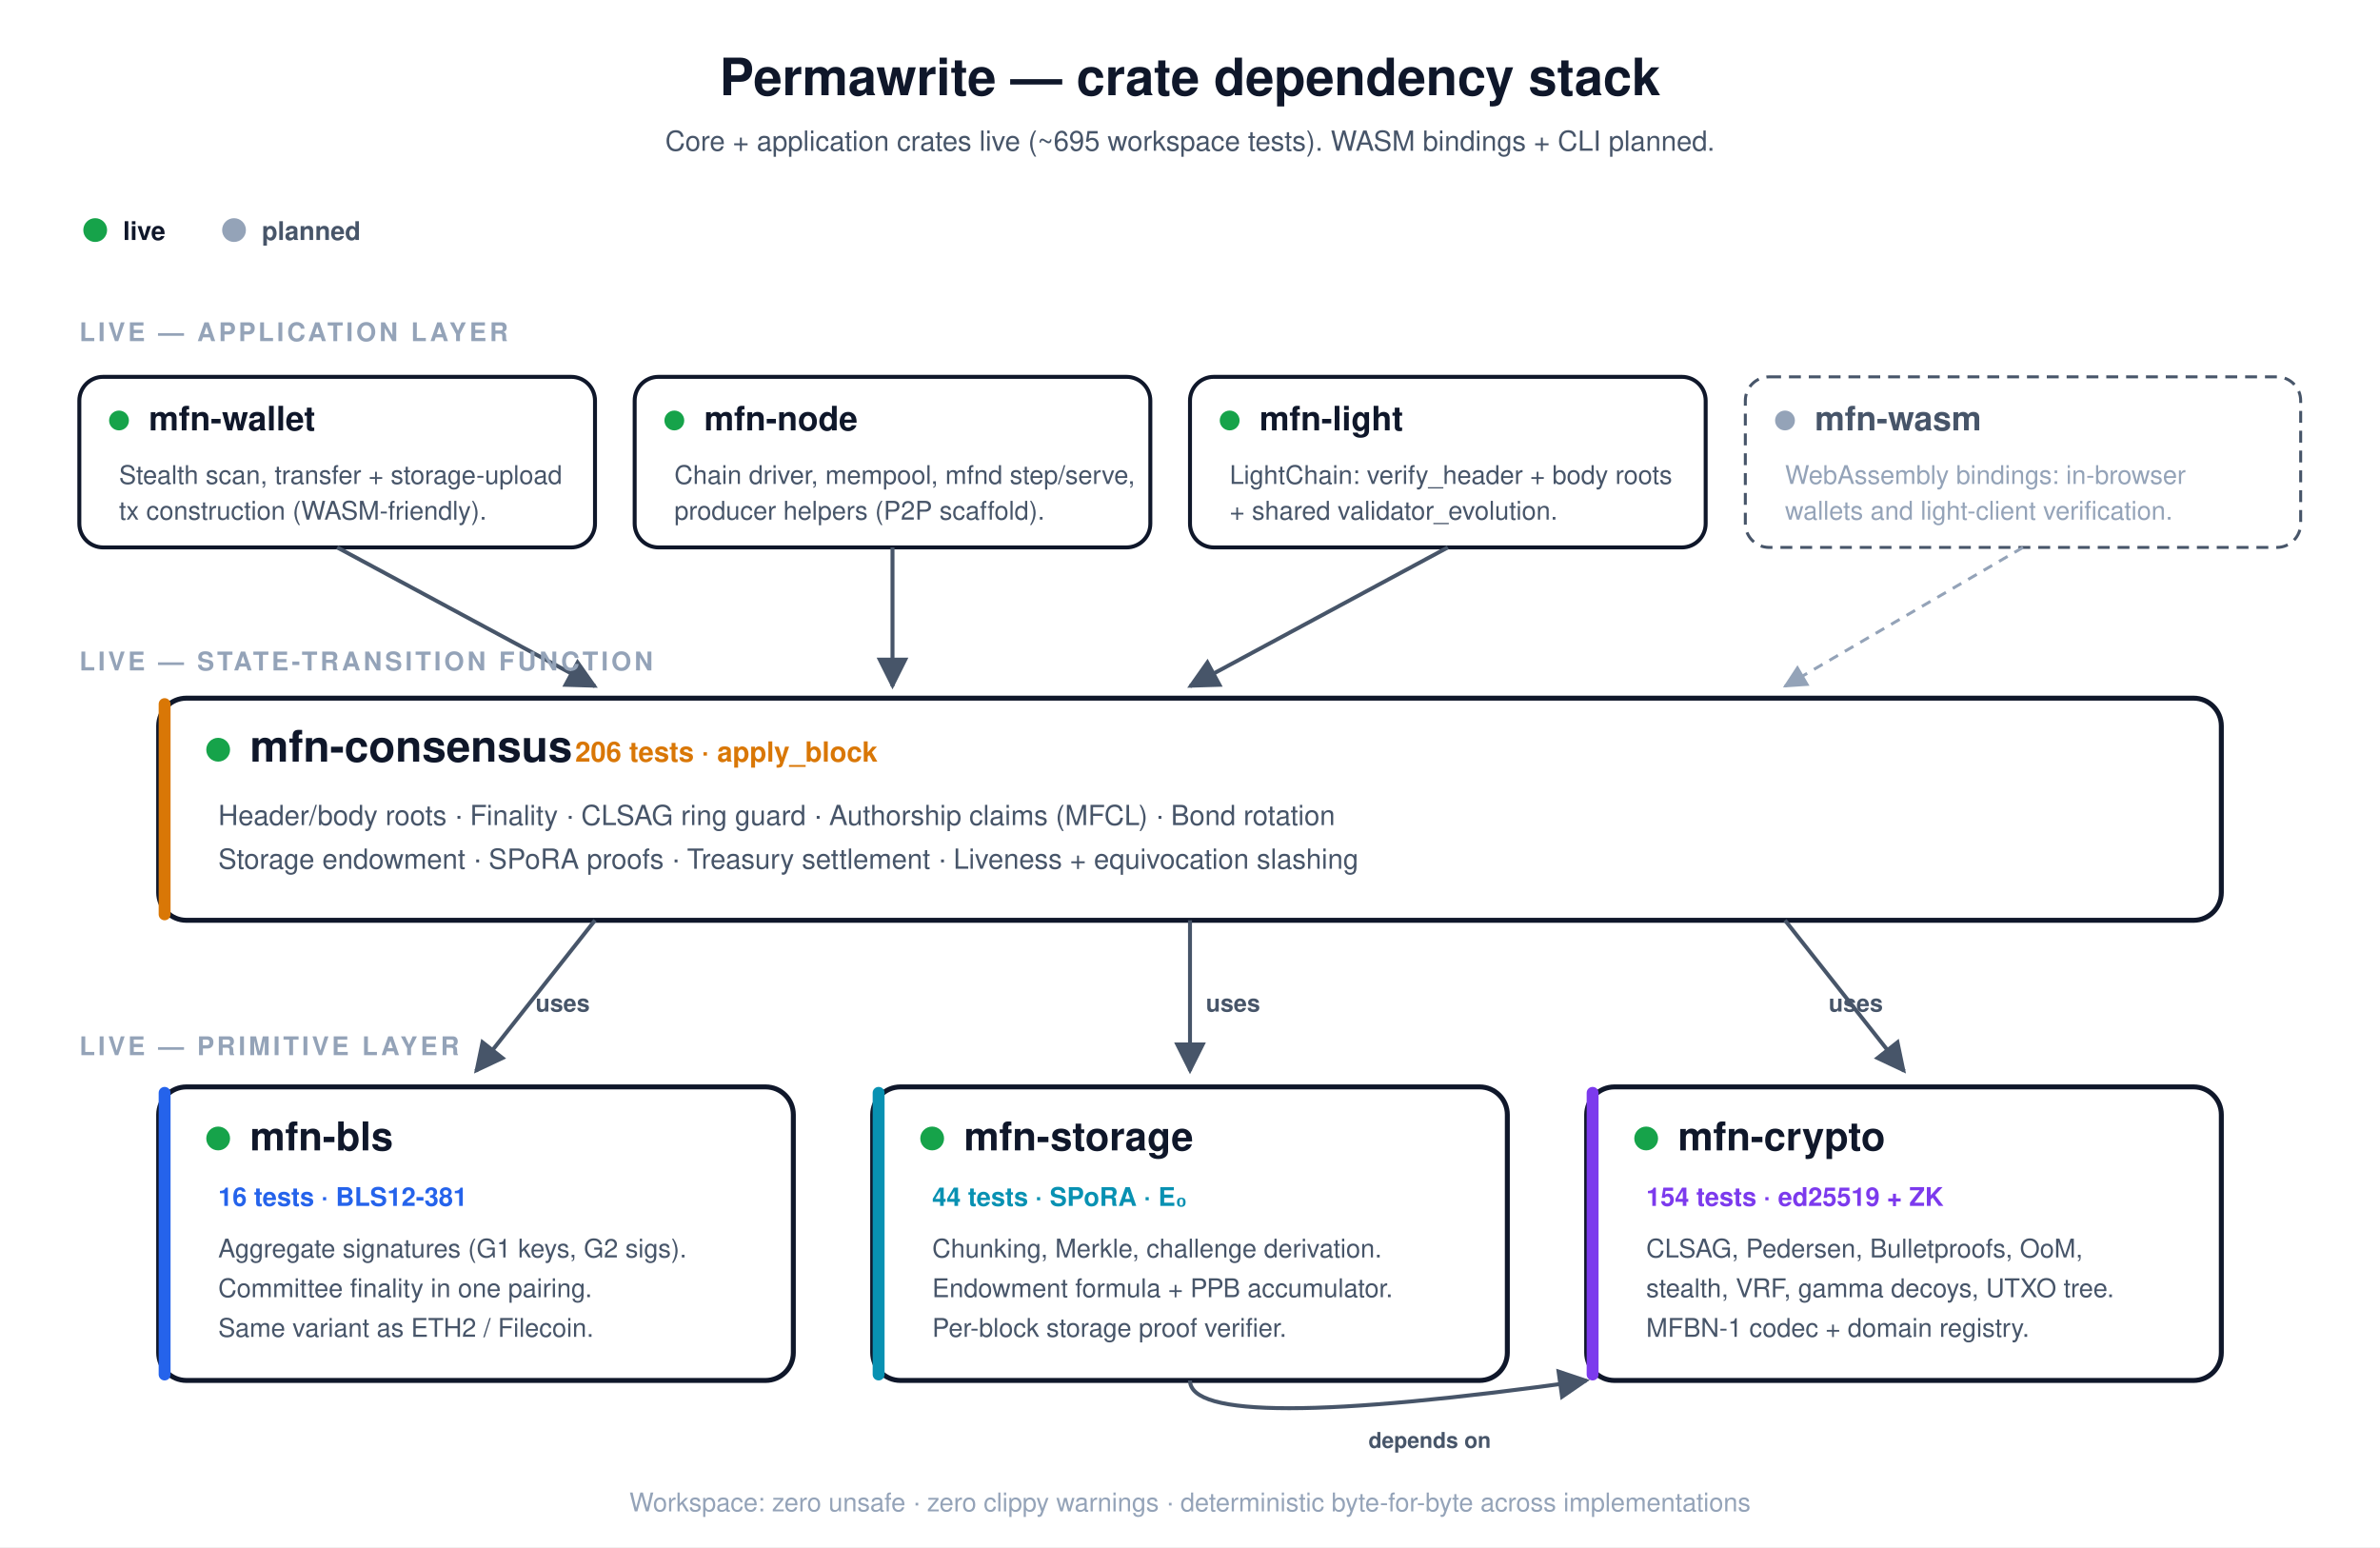
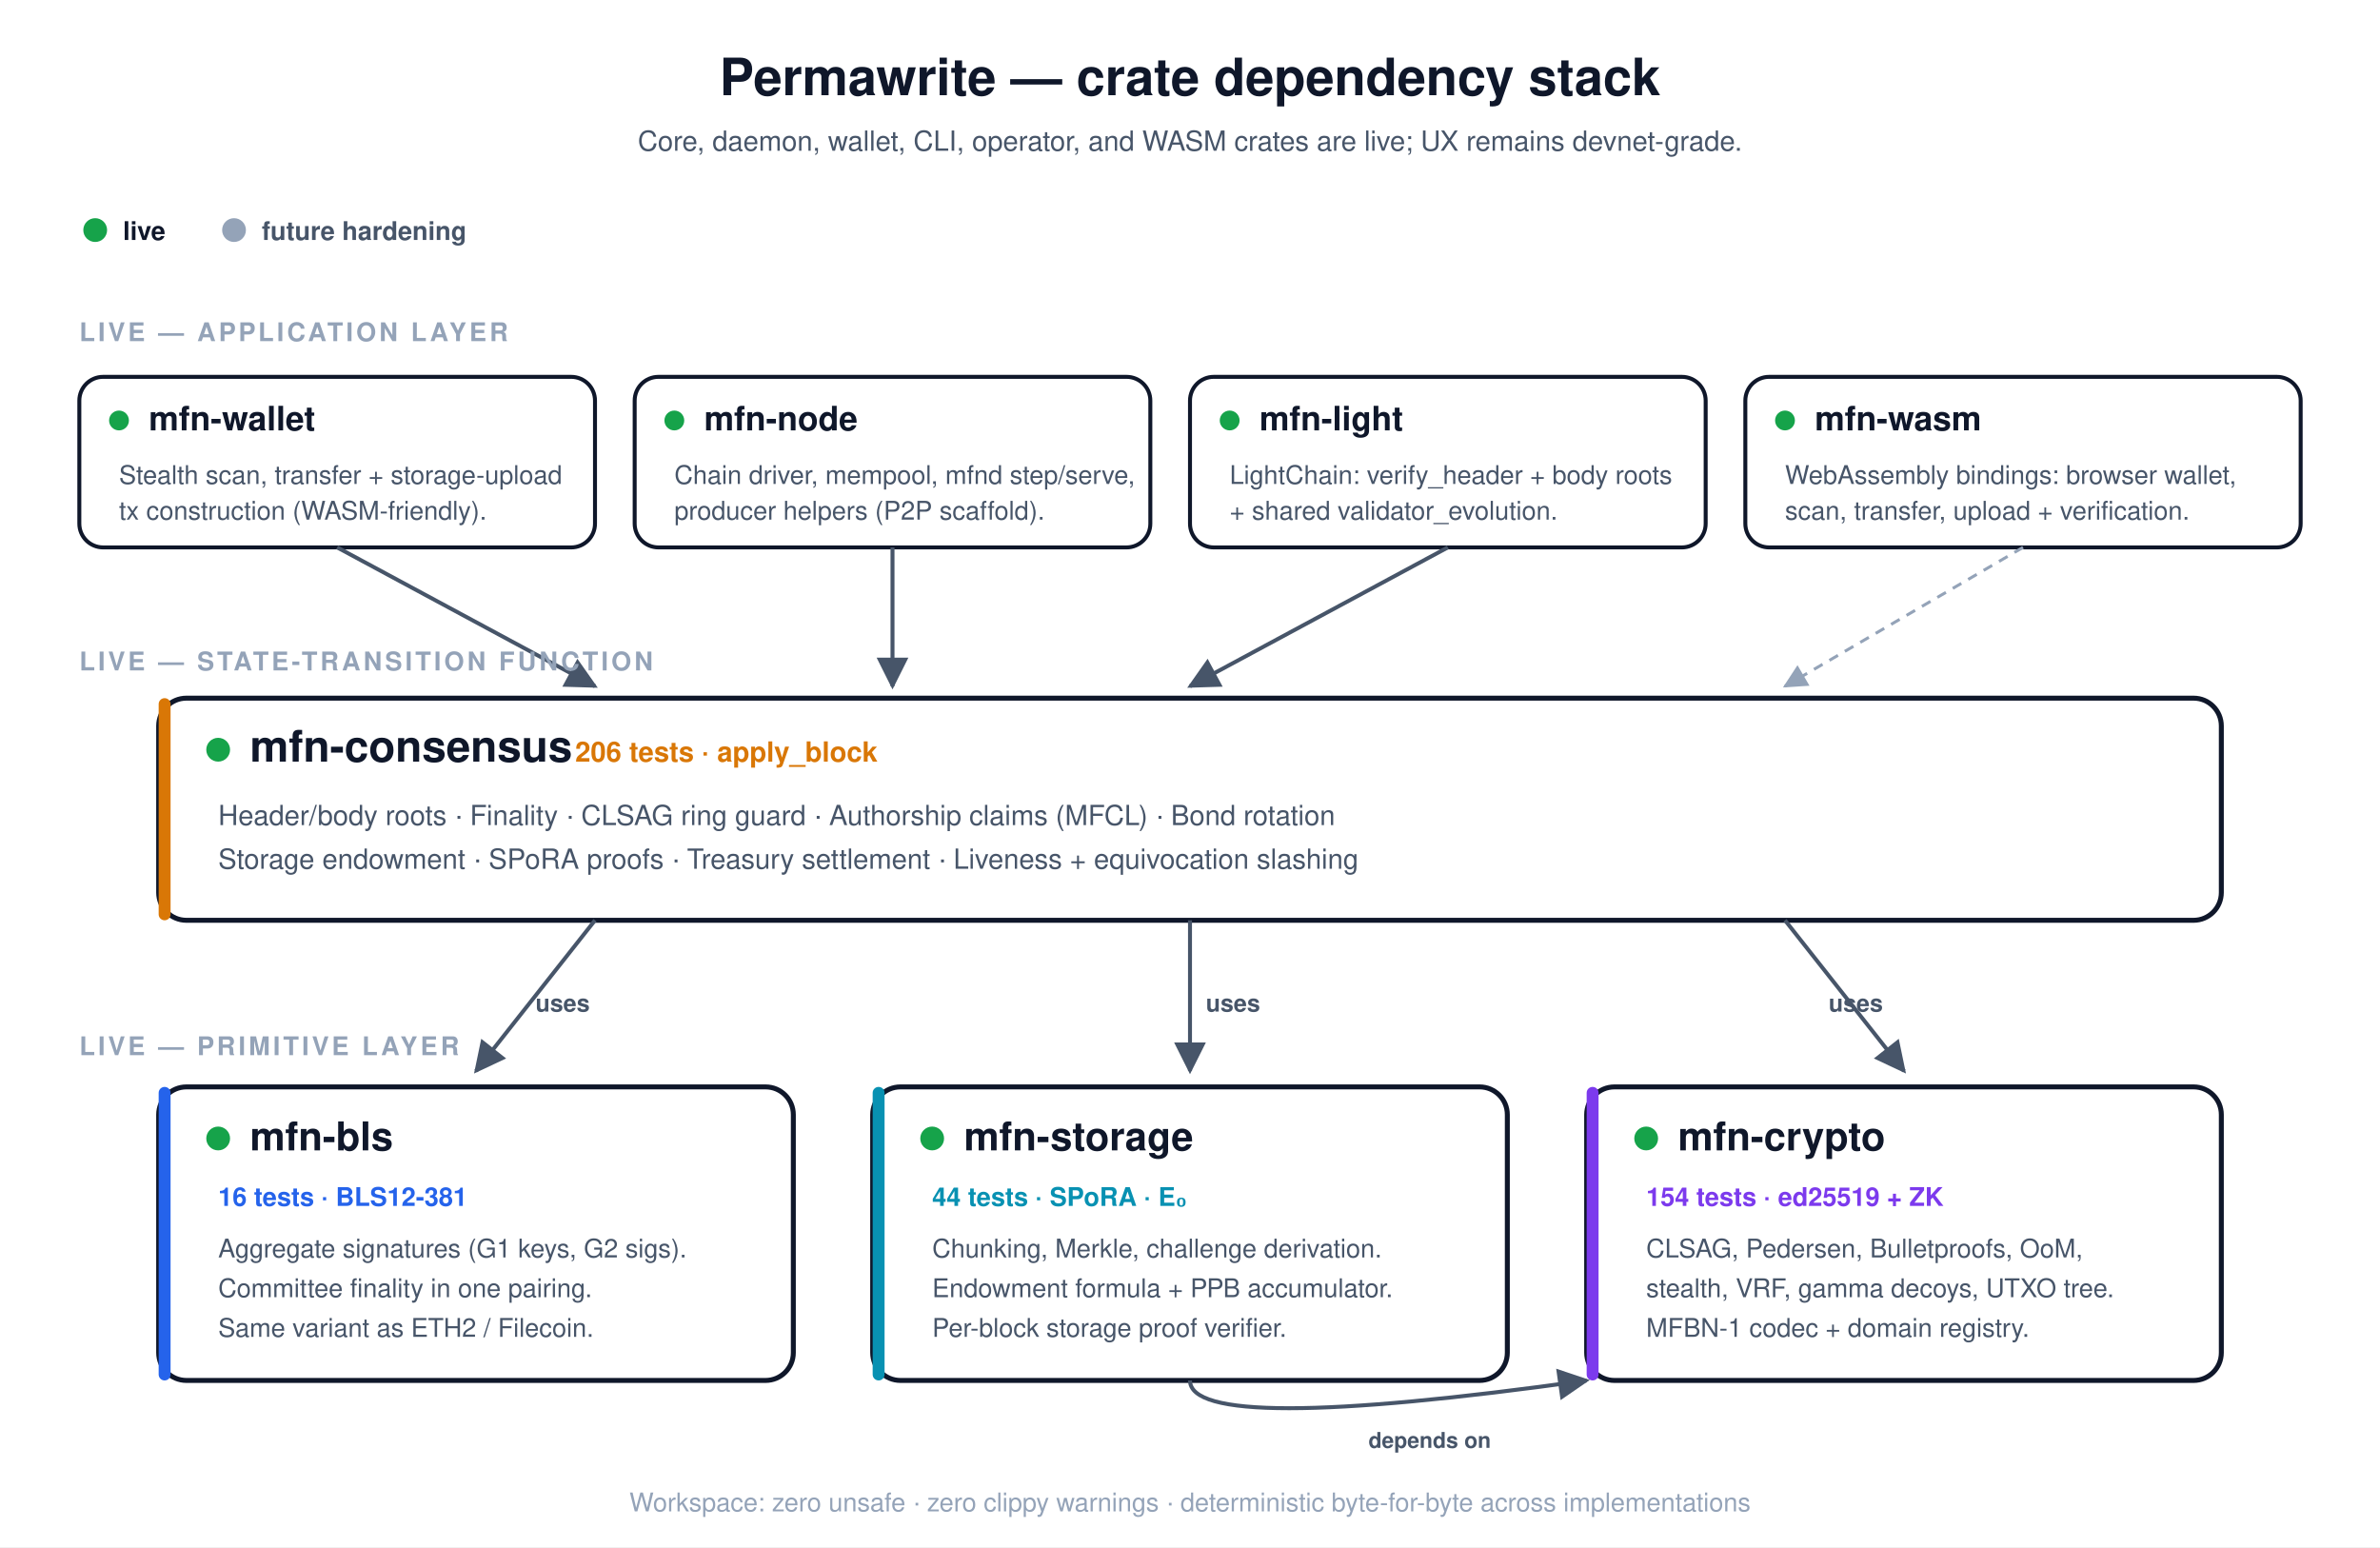
<svg xmlns="http://www.w3.org/2000/svg" viewBox="0 0 1200 780" role="img" aria-labelledby="title desc" font-family="-apple-system, BlinkMacSystemFont, 'Segoe UI', Helvetica, Arial, sans-serif">
  <defs>
    <style>
      .bg-fill { fill: #ffffff; }
      .panel-fill { fill: #ffffff; }
      .text-strong { fill: #0f172a; }
      .text-muted { fill: #475569; }
      .text-faint { fill: #94a3b8; }
      .stroke-dark { stroke: #0f172a; }
      .stroke-muted { stroke: #475569; }
      .accent-live { fill: #16a34a; }
      .accent-planned { fill: #94a3b8; }
      .accent-crypto { fill: #7c3aed; }
      .accent-bls { fill: #2563eb; }
      .accent-storage { fill: #0891b2; }
      .accent-consensus { fill: #d97706; }
      .arrow-line { stroke: #475569; stroke-width: 2; fill: none; }
      .arrow-line-future { stroke: #94a3b8; stroke-width: 1.5; stroke-dasharray: 5 4; fill: none; }
      .arrow-head { fill: #475569; }
      .arrow-head-future { fill: #94a3b8; }
      @media (prefers-color-scheme: dark) {
        .bg-fill { fill: #0d1117; }
        .panel-fill { fill: #161b22; }
        .text-strong { fill: #f0f6fc; }
        .text-muted { fill: #c9d1d9; }
        .text-faint { fill: #8b949e; }
        .stroke-dark { stroke: #f0f6fc; }
        .stroke-muted { stroke: #8b949e; }
        .arrow-line { stroke: #c9d1d9; }
        .arrow-head { fill: #c9d1d9; }
      }
    </style>
    <marker id="arrow" viewBox="0 0 10 10" refX="9" refY="5" markerWidth="8" markerHeight="8" orient="auto-start-reverse">
      <path d="M0,0 L10,5 L0,10 z" class="arrow-head" />
    </marker>
    <marker id="arrow-future" viewBox="0 0 10 10" refX="9" refY="5" markerWidth="8" markerHeight="8" orient="auto-start-reverse">
      <path d="M0,0 L10,5 L0,10 z" class="arrow-head-future" />
    </marker>
  </defs>
  <rect class="bg-fill" width="100%" height="100%" />
  <text x="600" y="48" text-anchor="middle" font-size="26" font-weight="700" class="text-strong">Permawrite — crate dependency stack</text>
-   <text x="600" y="76" text-anchor="middle" font-size="14" class="text-muted">Core + application crates live (~695 workspace tests). WASM bindings + CLI planned.</text>
+   <text x="600" y="76" text-anchor="middle" font-size="14" class="text-muted">Core, daemon, wallet, CLI, operator, and WASM crates are live; UX remains devnet-grade.</text>
  <g transform="translate(40,108)">
    <circle cx="8" cy="8" r="6" class="accent-live" />
    <text x="22" y="13" font-size="13" font-weight="600" class="text-strong">live</text>
    <circle cx="78" cy="8" r="6" class="accent-planned" />
-     <text x="92" y="13" font-size="13" font-weight="600" class="text-muted">planned</text>
+     <text x="92" y="13" font-size="13" font-weight="600" class="text-muted">future hardening</text>
  </g>
  <text x="40" y="172" font-size="13" font-weight="700" letter-spacing="1.5" class="text-faint">LIVE — APPLICATION LAYER</text>
  <g>
    <rect x="40" y="190" width="260" height="86" rx="12" class="panel-fill stroke-dark" stroke-width="2" />
    <circle cx="60" cy="212" r="5" class="accent-live" />
    <text x="75" y="217" font-size="17" font-weight="700" class="text-strong">mfn-wallet</text>
    <text x="60" y="244" font-size="13" class="text-muted">Stealth scan, transfer + storage-upload</text>
    <text x="60" y="262" font-size="13" class="text-muted">tx construction (WASM-friendly).</text>
  </g>
  <g>
    <rect x="320" y="190" width="260" height="86" rx="12" class="panel-fill stroke-dark" stroke-width="2" />
    <circle cx="340" cy="212" r="5" class="accent-live" />
    <text x="355" y="217" font-size="17" font-weight="700" class="text-strong">mfn-node</text>
    <text x="340" y="244" font-size="13" class="text-muted">Chain driver, mempool, mfnd step/serve,</text>
    <text x="340" y="262" font-size="13" class="text-muted">producer helpers (P2P scaffold).</text>
  </g>
  <g>
    <rect x="600" y="190" width="260" height="86" rx="12" class="panel-fill stroke-dark" stroke-width="2" />
    <circle cx="620" cy="212" r="5" class="accent-live" />
    <text x="635" y="217" font-size="17" font-weight="700" class="text-strong">mfn-light</text>
    <text x="620" y="244" font-size="13" class="text-muted">LightChain: verify_header + body roots</text>
    <text x="620" y="262" font-size="13" class="text-muted">+ shared validator_evolution.</text>
  </g>
  <g>
-     <rect x="880" y="190" width="280" height="86" rx="12" class="panel-fill stroke-muted" stroke-width="1.5" stroke-dasharray="6 4" />
-     <circle cx="900" cy="212" r="5" class="accent-planned" />
-     <text x="915" y="217" font-size="17" font-weight="700" class="text-muted">mfn-wasm</text>
-     <text x="900" y="244" font-size="13" class="text-faint">WebAssembly bindings: in-browser</text>
-     <text x="900" y="262" font-size="13" class="text-faint">wallets and light-client verification.</text>
+     <rect x="880" y="190" width="280" height="86" rx="12" class="panel-fill stroke-dark" stroke-width="2" />
+     <circle cx="900" cy="212" r="5" class="accent-live" />
+     <text x="915" y="217" font-size="17" font-weight="700" class="text-strong">mfn-wasm</text>
+     <text x="900" y="244" font-size="13" class="text-muted">WebAssembly bindings: browser wallet,</text>
+     <text x="900" y="262" font-size="13" class="text-muted">scan, transfer, upload + verification.</text>
  </g>
  <path d="M170,276 L300,346" class="arrow-line" marker-end="url(#arrow)" />
  <path d="M450,276 L450,346" class="arrow-line" marker-end="url(#arrow)" />
  <path d="M730,276 L600,346" class="arrow-line" marker-end="url(#arrow)" />
  <path d="M1020,276 L900,346" class="arrow-line-future" marker-end="url(#arrow-future)" />
  <text x="40" y="338" font-size="13" font-weight="700" letter-spacing="1.5" class="text-faint">LIVE — STATE-TRANSITION FUNCTION</text>
  <g>
    <rect x="80" y="352" width="1040" height="112" rx="14" class="panel-fill stroke-dark" stroke-width="2.5" />
    <rect x="80" y="352" width="6" height="112" class="accent-consensus" rx="3" />
    <circle cx="110" cy="378" r="6" class="accent-live" />
    <text x="126" y="384" font-size="22" font-weight="700" class="text-strong">mfn-consensus</text>
    <text x="290" y="384" font-size="14" font-weight="600" class="accent-consensus">206 tests · apply_block</text>
    <text x="110" y="416" font-size="14" class="text-muted">Header/body roots · Finality · CLSAG ring guard · Authorship claims (MFCL) · Bond rotation</text>
    <text x="110" y="438" font-size="14" class="text-muted">Storage endowment · SPoRA proofs · Treasury settlement · Liveness + equivocation slashing</text>
  </g>
  <path d="M300,464 L240,540" class="arrow-line" marker-end="url(#arrow)" />
  <path d="M600,464 L600,540" class="arrow-line" marker-end="url(#arrow)" />
  <path d="M900,464 L960,540" class="arrow-line" marker-end="url(#arrow)" />
  <text x="270" y="510" font-size="12" font-weight="600" class="text-muted">uses</text>
  <text x="608" y="510" font-size="12" font-weight="600" class="text-muted">uses</text>
  <text x="922" y="510" font-size="12" font-weight="600" class="text-muted">uses</text>
  <text x="40" y="532" font-size="13" font-weight="700" letter-spacing="1.5" class="text-faint">LIVE — PRIMITIVE LAYER</text>
  <g>
    <rect x="80" y="548" width="320" height="148" rx="14" class="panel-fill stroke-dark" stroke-width="2.5" />
    <rect x="80" y="548" width="6" height="148" class="accent-bls" rx="3" />
    <circle cx="110" cy="574" r="6" class="accent-live" />
    <text x="126" y="580" font-size="20" font-weight="700" class="text-strong">mfn-bls</text>
    <text x="110" y="608" font-size="13" font-weight="600" class="accent-bls">16 tests · BLS12-381</text>
    <text x="110" y="634" font-size="13" class="text-muted">Aggregate signatures (G1 keys, G2 sigs).</text>
    <text x="110" y="654" font-size="13" class="text-muted">Committee finality in one pairing.</text>
    <text x="110" y="674" font-size="13" class="text-muted">Same variant as ETH2 / Filecoin.</text>
  </g>
  <g>
    <rect x="440" y="548" width="320" height="148" rx="14" class="panel-fill stroke-dark" stroke-width="2.5" />
    <rect x="440" y="548" width="6" height="148" class="accent-storage" rx="3" />
    <circle cx="470" cy="574" r="6" class="accent-live" />
    <text x="486" y="580" font-size="20" font-weight="700" class="text-strong">mfn-storage</text>
    <text x="470" y="608" font-size="13" font-weight="600" class="accent-storage">44 tests · SPoRA · E₀</text>
    <text x="470" y="634" font-size="13" class="text-muted">Chunking, Merkle, challenge derivation.</text>
    <text x="470" y="654" font-size="13" class="text-muted">Endowment formula + PPB accumulator.</text>
    <text x="470" y="674" font-size="13" class="text-muted">Per-block storage proof verifier.</text>
  </g>
  <g>
    <rect x="800" y="548" width="320" height="148" rx="14" class="panel-fill stroke-dark" stroke-width="2.5" />
    <rect x="800" y="548" width="6" height="148" class="accent-crypto" rx="3" />
    <circle cx="830" cy="574" r="6" class="accent-live" />
    <text x="846" y="580" font-size="20" font-weight="700" class="text-strong">mfn-crypto</text>
    <text x="830" y="608" font-size="13" font-weight="600" class="accent-crypto">154 tests · ed25519 + ZK</text>
    <text x="830" y="634" font-size="13" class="text-muted">CLSAG, Pedersen, Bulletproofs, OoM,</text>
    <text x="830" y="654" font-size="13" class="text-muted">stealth, VRF, gamma decoys, UTXO tree.</text>
    <text x="830" y="674" font-size="13" class="text-muted">MFBN-1 codec + domain registry.</text>
  </g>
  <path d="M600,696 Q600,724 800,696" class="arrow-line" marker-end="url(#arrow)" fill="none" />
  <text x="690" y="730" font-size="11" font-weight="600" class="text-muted">depends on</text>
  <text x="600" y="762" text-anchor="middle" font-size="13" class="text-faint">Workspace: zero unsafe · zero clippy warnings · deterministic byte-for-byte across implementations</text>
</svg>
